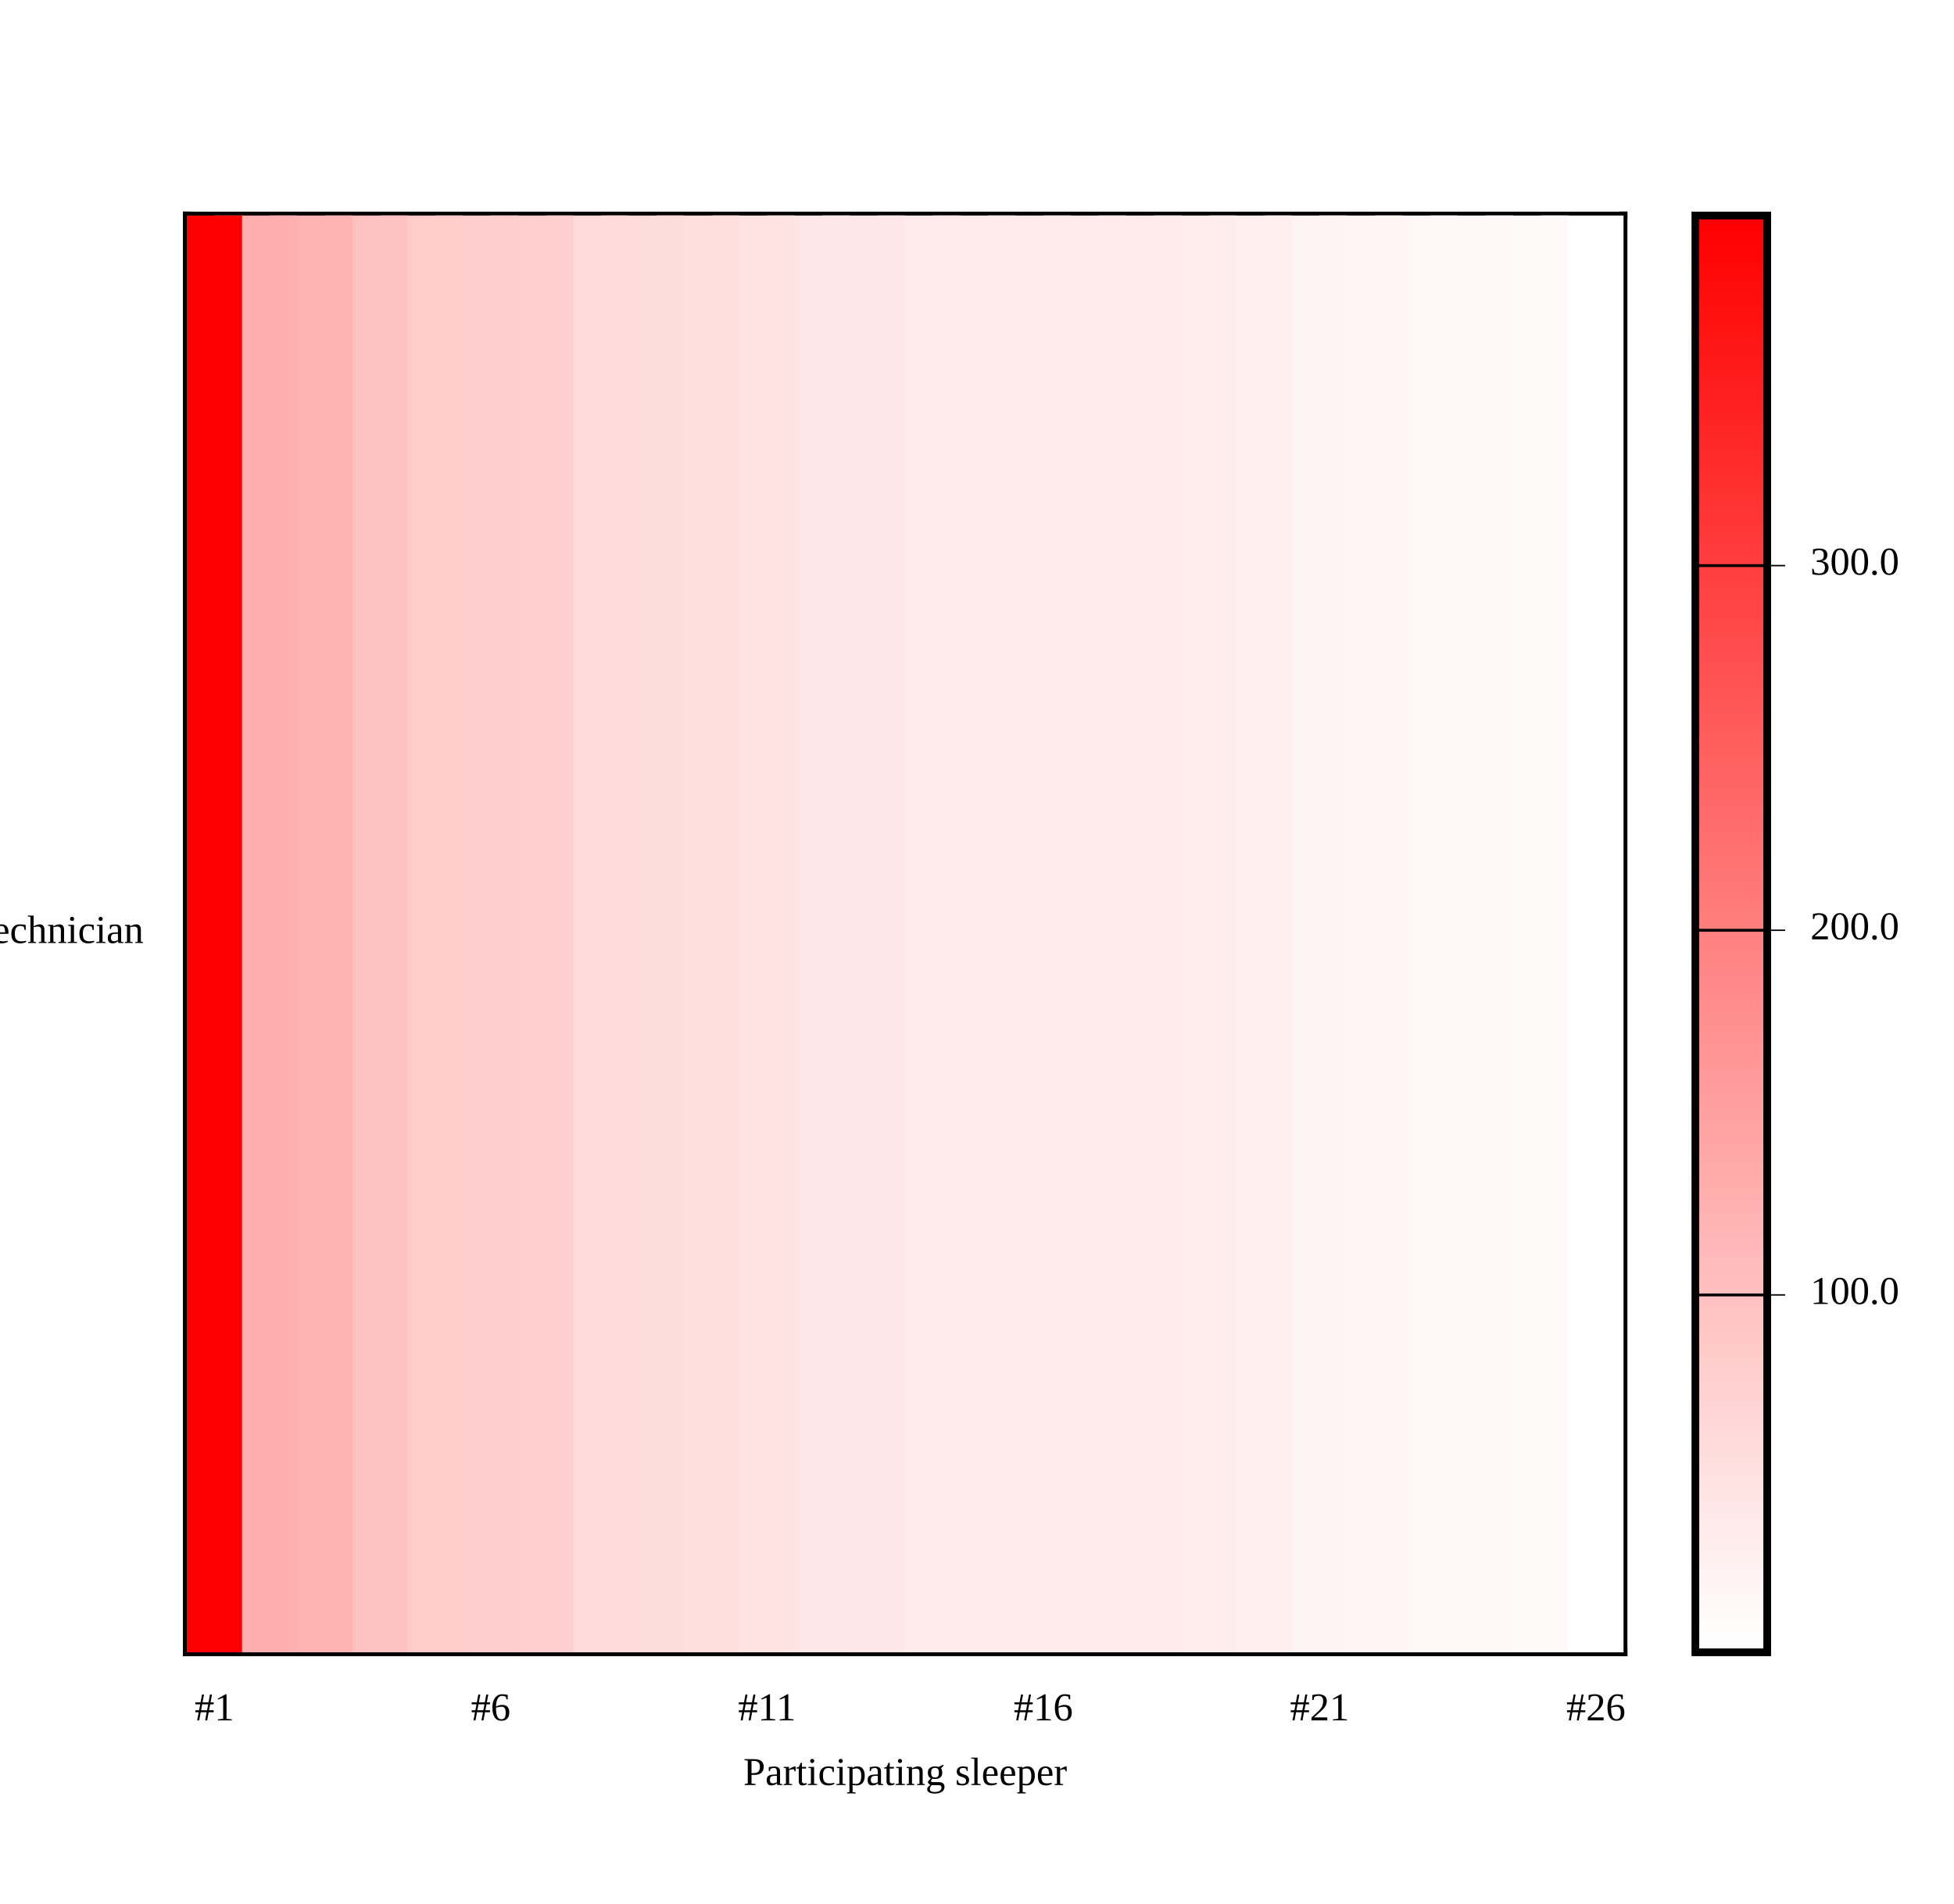
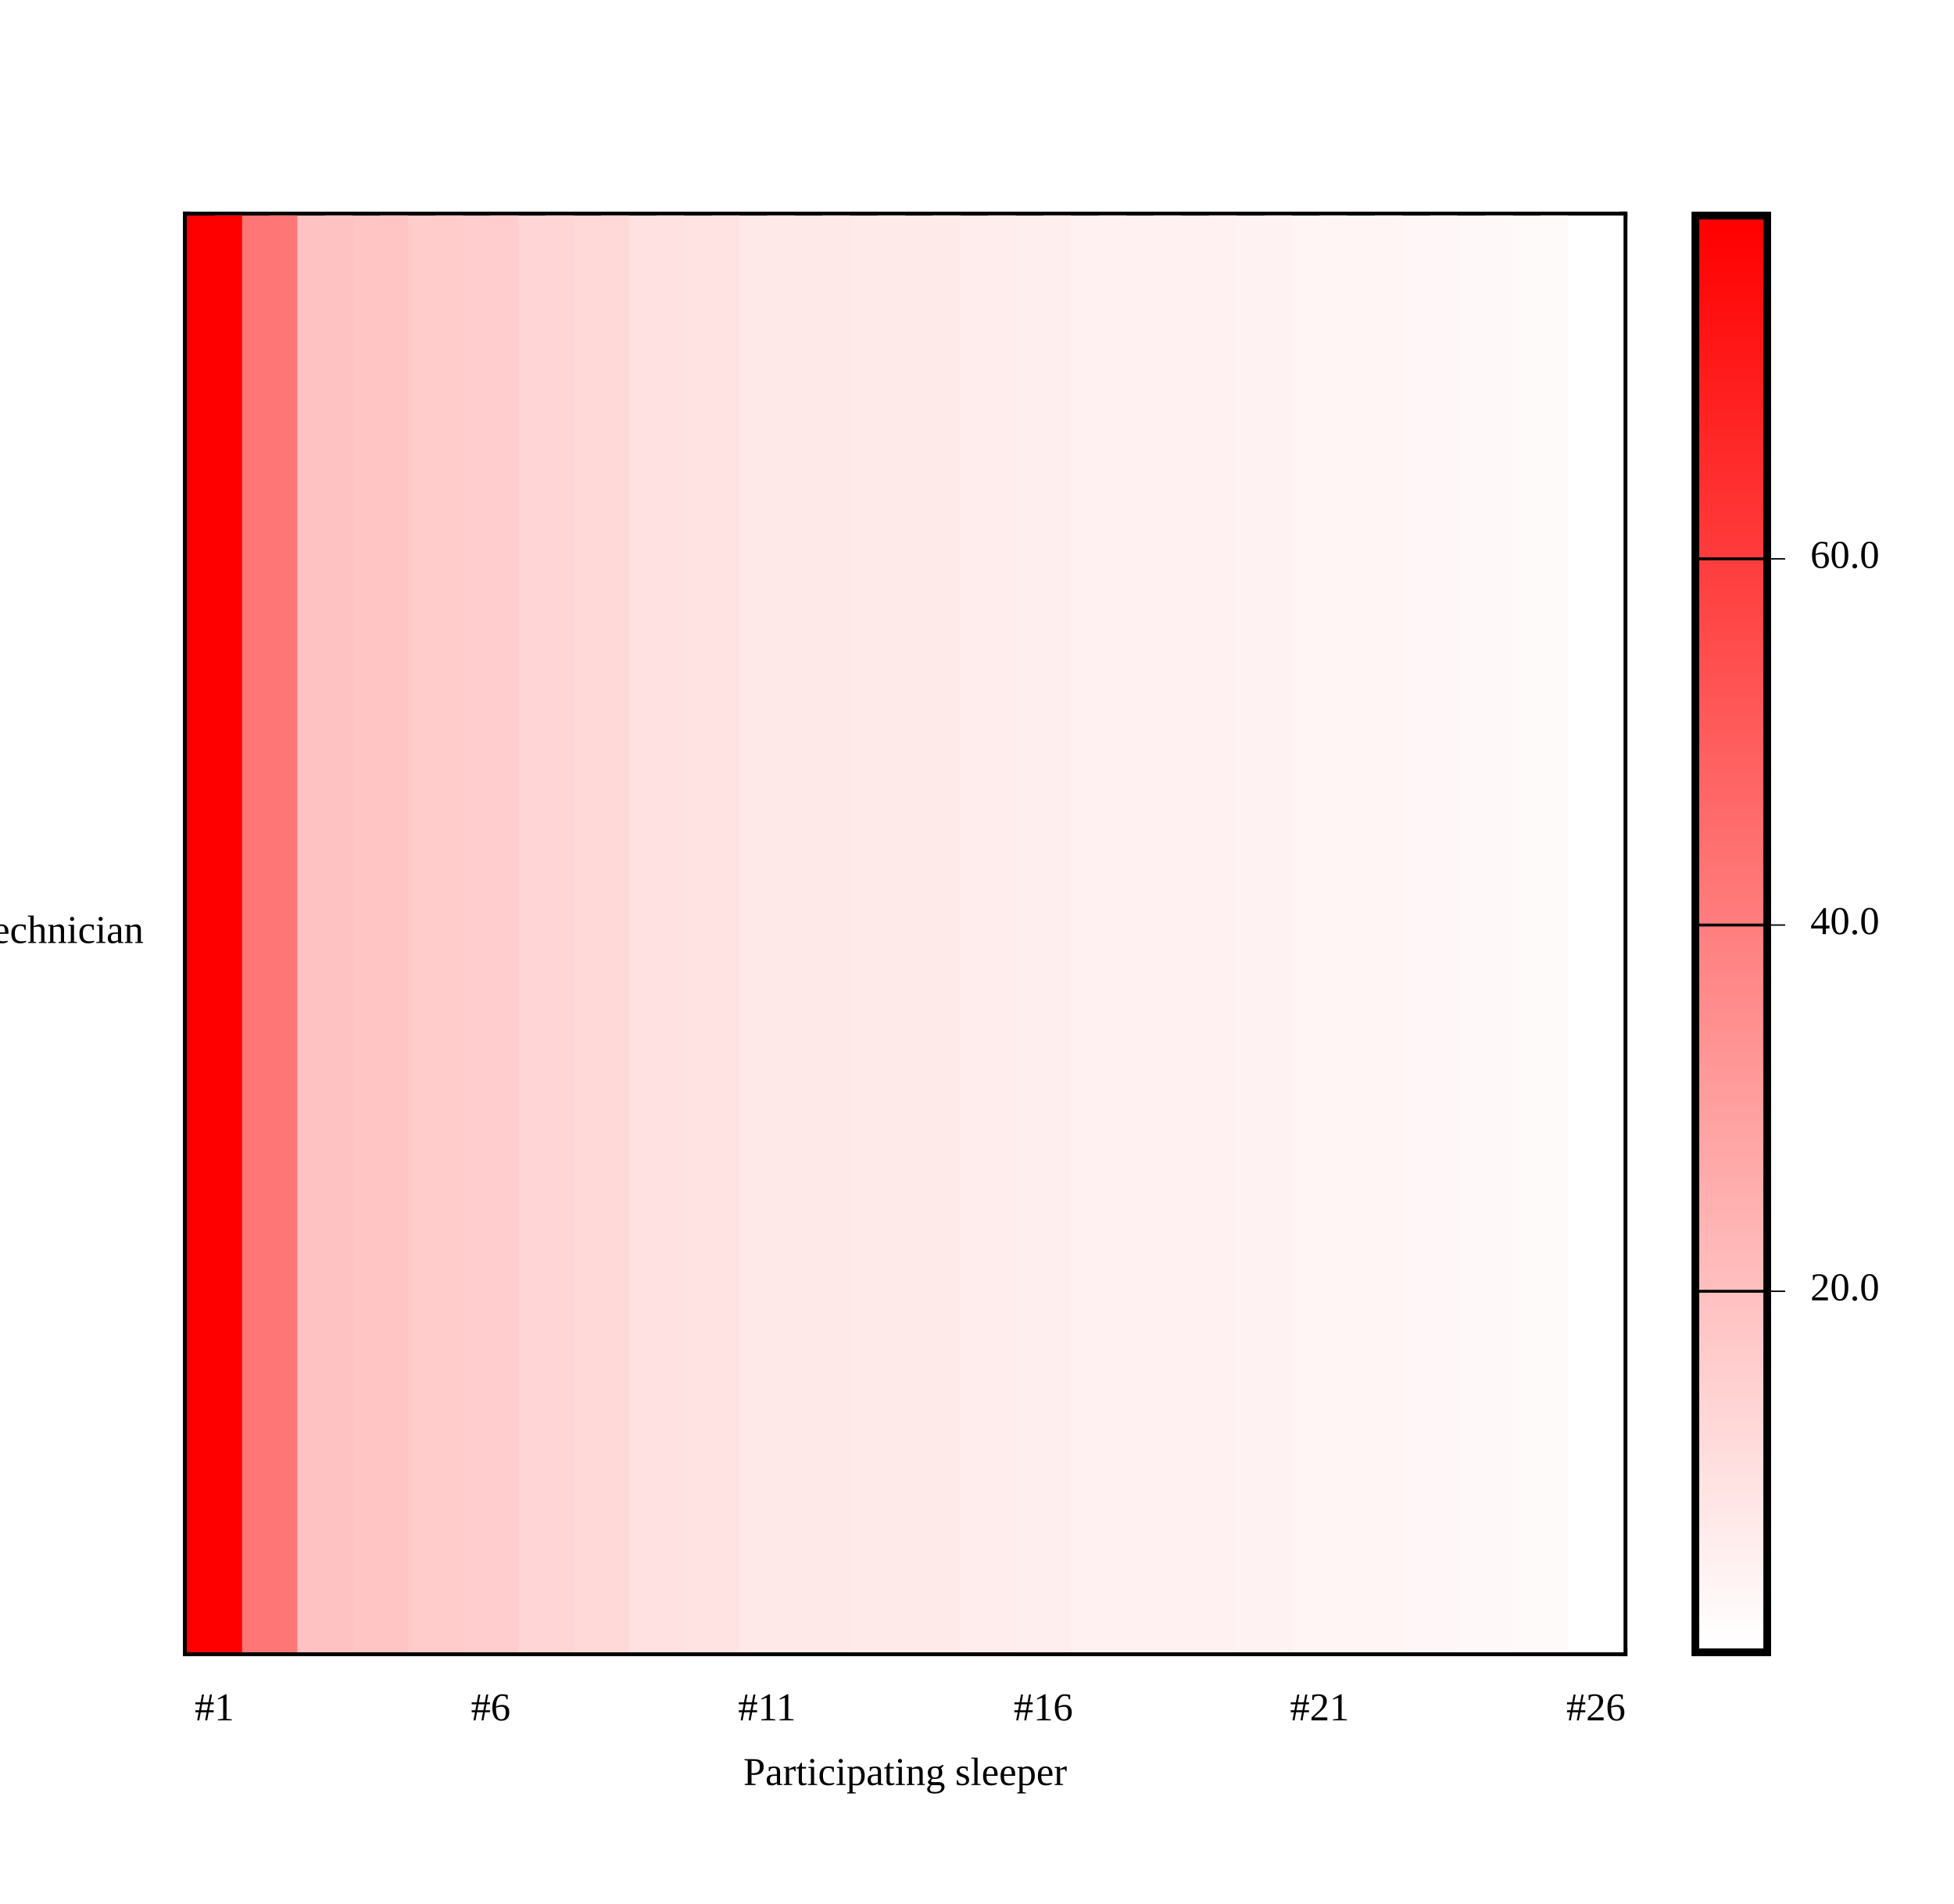
<svg xmlns="http://www.w3.org/2000/svg" height="530" stroke-opacity="1" viewBox="0.0 0.0 544.0 530.0" font-size="1" width="544" stroke="rgb(0,0,0)" version="1.1">
  <defs />
  <g stroke-linejoin="miter" stroke-opacity="1.0" fill-opacity="0.0" stroke="rgb(0,0,0)" stroke-width="0.8" fill="rgb(0,0,0)" stroke-linecap="butt" stroke-miterlimit="10.0">
    <path d="M 52,460 h 400 M 52,380 h 400 M 52,300 h 400 M 52,220 h 400 M 52,140 h 400 M 52,60 h 400 " />
  </g>
  <g stroke-linejoin="miter" stroke-opacity="1.0" fill-opacity="0.0" stroke="rgb(0,0,0)" stroke-width="2.148" fill="rgb(0,0,0)" stroke-linecap="square" stroke-miterlimit="10.0">
    <path d="M 52,460 v -400 M 452,460 v -400 " />
  </g>
  <g stroke-linejoin="miter" stroke-opacity="1.0" fill-opacity="1.0" font-size="11.0px" stroke="rgb(0,0,0)" stroke-width="2.148" fill="rgb(0,0,0)" stroke-linecap="butt" stroke-miterlimit="10.0">
    <text dominant-baseline="middle" transform="matrix(1,0,0,1,40,260)" stroke="none" text-anchor="end">technician</text>
  </g>
  <g stroke-linejoin="miter" stroke-opacity="1.0" fill-opacity="0.0" stroke="rgb(0,0,0)" stroke-width="0.8" fill="rgb(0,0,0)" stroke-linecap="butt" stroke-miterlimit="10.0">
    <path d="M 52,460 v -400 M 128.923,460 v -400 M 205.846,460 v -400 M 282.769,460 v -400 M 359.692,460 v -400 M 436.615,460 v -400 " />
  </g>
  <g stroke-linejoin="miter" stroke-opacity="1.0" fill-opacity="0.0" stroke="rgb(0,0,0)" stroke-width="2.148" fill="rgb(0,0,0)" stroke-linecap="square" stroke-miterlimit="10.0">
    <path d="M 52,460 h 400 M 52,60 h 400 " />
  </g>
  <g stroke-linejoin="miter" stroke-opacity="1.0" fill-opacity="1.0" font-size="11.0px" stroke="rgb(0,0,0)" stroke-width="2.148" fill="rgb(0,0,0)" stroke-linecap="butt" stroke-miterlimit="10.0">
    <text dominant-baseline="text-before-edge" transform="matrix(1,0,0,1,252,490)" stroke="none" text-anchor="middle">Participating sleeper</text>
  </g>
  <g stroke-linejoin="miter" stroke-opacity="1.0" fill-opacity="1.0" font-size="11.0px" stroke="rgb(0,0,0)" stroke-width="2.148" fill="rgb(0,0,0)" stroke-linecap="butt" stroke-miterlimit="10.0">
    <text dominant-baseline="text-before-edge" transform="matrix(1,0,0,1,444.3077,472)" stroke="none" text-anchor="middle">#26</text>
  </g>
  <g stroke-linejoin="miter" stroke-opacity="1.0" fill-opacity="1.0" font-size="11.0px" stroke="rgb(0,0,0)" stroke-width="2.148" fill="rgb(0,0,0)" stroke-linecap="butt" stroke-miterlimit="10.0">
    <text dominant-baseline="text-before-edge" transform="matrix(1,0,0,1,367.3846,472)" stroke="none" text-anchor="middle">#21</text>
  </g>
  <g stroke-linejoin="miter" stroke-opacity="1.0" fill-opacity="1.0" font-size="11.0px" stroke="rgb(0,0,0)" stroke-width="2.148" fill="rgb(0,0,0)" stroke-linecap="butt" stroke-miterlimit="10.0">
    <text dominant-baseline="text-before-edge" transform="matrix(1,0,0,1,290.4615,472)" stroke="none" text-anchor="middle">#16</text>
  </g>
  <g stroke-linejoin="miter" stroke-opacity="1.0" fill-opacity="1.0" font-size="11.0px" stroke="rgb(0,0,0)" stroke-width="2.148" fill="rgb(0,0,0)" stroke-linecap="butt" stroke-miterlimit="10.0">
    <text dominant-baseline="text-before-edge" transform="matrix(1,0,0,1,213.5385,472)" stroke="none" text-anchor="middle">#11</text>
  </g>
  <g stroke-linejoin="miter" stroke-opacity="1.0" fill-opacity="1.0" font-size="11.0px" stroke="rgb(0,0,0)" stroke-width="2.148" fill="rgb(0,0,0)" stroke-linecap="butt" stroke-miterlimit="10.0">
    <text dominant-baseline="text-before-edge" transform="matrix(1,0,0,1,136.6154,472)" stroke="none" text-anchor="middle">#6</text>
  </g>
  <g stroke-linejoin="miter" stroke-opacity="1.0" fill-opacity="1.0" font-size="11.0px" stroke="rgb(0,0,0)" stroke-width="2.148" fill="rgb(0,0,0)" stroke-linecap="butt" stroke-miterlimit="10.0">
    <text dominant-baseline="text-before-edge" transform="matrix(1,0,0,1,59.6923,472)" stroke="none" text-anchor="middle">#1</text>
  </g>
  <g stroke-linejoin="miter" stroke-opacity="1.0" fill-opacity="1.0" stroke="rgb(0,0,0)" stroke-width="0.0" fill="rgb(255,255,255)" stroke-linecap="butt" stroke-miterlimit="10.0">
    <defs>
      <clipPath id="martamyClip1">
        <path d="M 452,460 l -0,-400 h -400 l -0,400 Z" />
      </clipPath>
    </defs>
    <g clip-path="url(#martamyClip1)">
      <path d="M 452,460 l -0,-400 h -23.077 l -0,400 Z" />
    </g>
  </g>
  <g stroke-linejoin="miter" stroke-opacity="1.0" fill-opacity="1.0" stroke="rgb(0,0,0)" stroke-width="0.0" fill="rgb(255,250,250)" stroke-linecap="butt" stroke-miterlimit="10.0">
    <defs>
      <clipPath id="martamyClip2">
        <path d="M 452,460 l -0,-400 h -400 l -0,400 Z" />
      </clipPath>
    </defs>
    <g clip-path="url(#martamyClip2)">
      <path d="M 436.615,460 l -0,-400 h -23.077 l -0,400 Z" />
    </g>
  </g>
-   <g stroke-linejoin="miter" stroke-opacity="1.0" fill-opacity="1.0" stroke="rgb(0,0,0)" stroke-width="0.0" fill="rgb(255,247,247)" stroke-linecap="butt" stroke-miterlimit="10.0">
+   <g stroke-linejoin="miter" stroke-opacity="1.0" fill-opacity="1.0" stroke="rgb(0,0,0)" stroke-width="0.0" fill="rgb(255,248,248)" stroke-linecap="butt" stroke-miterlimit="10.0">
    <defs>
      <clipPath id="martamyClip3">
        <path d="M 452,460 l -0,-400 h -400 l -0,400 Z" />
      </clipPath>
    </defs>
    <g clip-path="url(#martamyClip3)">
      <path d="M 421.231,460 l -0,-400 h -23.077 l -0,400 Z" />
    </g>
  </g>
  <g stroke-linejoin="miter" stroke-opacity="1.0" fill-opacity="1.0" stroke="rgb(0,0,0)" stroke-width="0.0" fill="rgb(255,247,247)" stroke-linecap="butt" stroke-miterlimit="10.0">
    <defs>
      <clipPath id="martamyClip4">
        <path d="M 452,460 l -0,-400 h -400 l -0,400 Z" />
      </clipPath>
    </defs>
    <g clip-path="url(#martamyClip4)">
      <path d="M 405.846,460 l -0,-400 h -23.077 l -0,400 Z" />
    </g>
  </g>
  <g stroke-linejoin="miter" stroke-opacity="1.0" fill-opacity="1.0" stroke="rgb(0,0,0)" stroke-width="0.0" fill="rgb(255,245,245)" stroke-linecap="butt" stroke-miterlimit="10.0">
    <defs>
      <clipPath id="martamyClip5">
        <path d="M 452,460 l -0,-400 h -400 l -0,400 Z" />
      </clipPath>
    </defs>
    <g clip-path="url(#martamyClip5)">
      <path d="M 390.462,460 l -0,-400 h -23.077 l -0,400 Z" />
    </g>
  </g>
-   <g stroke-linejoin="miter" stroke-opacity="1.0" fill-opacity="1.0" stroke="rgb(0,0,0)" stroke-width="0.0" fill="rgb(255,244,244)" stroke-linecap="butt" stroke-miterlimit="10.0">
+   <g stroke-linejoin="miter" stroke-opacity="1.0" fill-opacity="1.0" stroke="rgb(0,0,0)" stroke-width="0.0" fill="rgb(255,245,245)" stroke-linecap="butt" stroke-miterlimit="10.0">
    <defs>
      <clipPath id="martamyClip6">
        <path d="M 452,460 l -0,-400 h -400 l -0,400 Z" />
      </clipPath>
    </defs>
    <g clip-path="url(#martamyClip6)">
      <path d="M 375.077,460 l -0,-400 h -23.077 l -0,400 Z" />
    </g>
  </g>
-   <g stroke-linejoin="miter" stroke-opacity="1.0" fill-opacity="1.0" stroke="rgb(0,0,0)" stroke-width="0.0" fill="rgb(255,239,239)" stroke-linecap="butt" stroke-miterlimit="10.0">
+   <g stroke-linejoin="miter" stroke-opacity="1.0" fill-opacity="1.0" stroke="rgb(0,0,0)" stroke-width="0.0" fill="rgb(255,242,242)" stroke-linecap="butt" stroke-miterlimit="10.0">
    <defs>
      <clipPath id="martamyClip7">
        <path d="M 452,460 l -0,-400 h -400 l -0,400 Z" />
      </clipPath>
    </defs>
    <g clip-path="url(#martamyClip7)">
      <path d="M 359.692,460 l -0,-400 h -23.077 l -0,400 Z" />
    </g>
  </g>
-   <g stroke-linejoin="miter" stroke-opacity="1.0" fill-opacity="1.0" stroke="rgb(0,0,0)" stroke-width="0.0" fill="rgb(255,237,237)" stroke-linecap="butt" stroke-miterlimit="10.0">
+   <g stroke-linejoin="miter" stroke-opacity="1.0" fill-opacity="1.0" stroke="rgb(0,0,0)" stroke-width="0.0" fill="rgb(255,241,241)" stroke-linecap="butt" stroke-miterlimit="10.0">
    <defs>
      <clipPath id="martamyClip8">
        <path d="M 452,460 l -0,-400 h -400 l -0,400 Z" />
      </clipPath>
    </defs>
    <g clip-path="url(#martamyClip8)">
      <path d="M 344.308,460 l -0,-400 h -23.077 l -0,400 Z" />
    </g>
  </g>
-   <g stroke-linejoin="miter" stroke-opacity="1.0" fill-opacity="1.0" stroke="rgb(0,0,0)" stroke-width="0.0" fill="rgb(255,235,235)" stroke-linecap="butt" stroke-miterlimit="10.0">
+   <g stroke-linejoin="miter" stroke-opacity="1.0" fill-opacity="1.0" stroke="rgb(0,0,0)" stroke-width="0.0" fill="rgb(255,241,241)" stroke-linecap="butt" stroke-miterlimit="10.0">
    <defs>
      <clipPath id="martamyClip9">
        <path d="M 452,460 l -0,-400 h -400 l -0,400 Z" />
      </clipPath>
    </defs>
    <g clip-path="url(#martamyClip9)">
      <path d="M 328.923,460 l -0,-400 h -23.077 l -0,400 Z" />
    </g>
  </g>
-   <g stroke-linejoin="miter" stroke-opacity="1.0" fill-opacity="1.0" stroke="rgb(0,0,0)" stroke-width="0.0" fill="rgb(255,235,235)" stroke-linecap="butt" stroke-miterlimit="10.0">
+   <g stroke-linejoin="miter" stroke-opacity="1.0" fill-opacity="1.0" stroke="rgb(0,0,0)" stroke-width="0.0" fill="rgb(255,241,241)" stroke-linecap="butt" stroke-miterlimit="10.0">
    <defs>
      <clipPath id="martamyClip10">
        <path d="M 452,460 l -0,-400 h -400 l -0,400 Z" />
      </clipPath>
    </defs>
    <g clip-path="url(#martamyClip10)">
      <path d="M 313.538,460 l -0,-400 h -23.077 l -0,400 Z" />
    </g>
  </g>
-   <g stroke-linejoin="miter" stroke-opacity="1.0" fill-opacity="1.0" stroke="rgb(0,0,0)" stroke-width="0.0" fill="rgb(255,234,234)" stroke-linecap="butt" stroke-miterlimit="10.0">
+   <g stroke-linejoin="miter" stroke-opacity="1.0" fill-opacity="1.0" stroke="rgb(0,0,0)" stroke-width="0.0" fill="rgb(255,238,238)" stroke-linecap="butt" stroke-miterlimit="10.0">
    <defs>
      <clipPath id="martamyClip11">
        <path d="M 452,460 l -0,-400 h -400 l -0,400 Z" />
      </clipPath>
    </defs>
    <g clip-path="url(#martamyClip11)">
      <path d="M 298.154,460 l -0,-400 h -23.077 l -0,400 Z" />
    </g>
  </g>
-   <g stroke-linejoin="miter" stroke-opacity="1.0" fill-opacity="1.0" stroke="rgb(0,0,0)" stroke-width="0.0" fill="rgb(255,234,234)" stroke-linecap="butt" stroke-miterlimit="10.0">
+   <g stroke-linejoin="miter" stroke-opacity="1.0" fill-opacity="1.0" stroke="rgb(0,0,0)" stroke-width="0.0" fill="rgb(255,237,237)" stroke-linecap="butt" stroke-miterlimit="10.0">
    <defs>
      <clipPath id="martamyClip12">
        <path d="M 452,460 l -0,-400 h -400 l -0,400 Z" />
      </clipPath>
    </defs>
    <g clip-path="url(#martamyClip12)">
      <path d="M 282.769,460 l -0,-400 h -23.077 l -0,400 Z" />
    </g>
  </g>
-   <g stroke-linejoin="miter" stroke-opacity="1.0" fill-opacity="1.0" stroke="rgb(0,0,0)" stroke-width="0.0" fill="rgb(255,233,233)" stroke-linecap="butt" stroke-miterlimit="10.0">
+   <g stroke-linejoin="miter" stroke-opacity="1.0" fill-opacity="1.0" stroke="rgb(0,0,0)" stroke-width="0.0" fill="rgb(255,234,234)" stroke-linecap="butt" stroke-miterlimit="10.0">
    <defs>
      <clipPath id="martamyClip13">
        <path d="M 452,460 l -0,-400 h -400 l -0,400 Z" />
      </clipPath>
    </defs>
    <g clip-path="url(#martamyClip13)">
      <path d="M 267.385,460 l -0,-400 h -23.077 l -0,400 Z" />
    </g>
  </g>
-   <g stroke-linejoin="miter" stroke-opacity="1.0" fill-opacity="1.0" stroke="rgb(0,0,0)" stroke-width="0.0" fill="rgb(255,231,231)" stroke-linecap="butt" stroke-miterlimit="10.0">
+   <g stroke-linejoin="miter" stroke-opacity="1.0" fill-opacity="1.0" stroke="rgb(0,0,0)" stroke-width="0.0" fill="rgb(255,234,234)" stroke-linecap="butt" stroke-miterlimit="10.0">
    <defs>
      <clipPath id="martamyClip14">
        <path d="M 452,460 l -0,-400 h -400 l -0,400 Z" />
      </clipPath>
    </defs>
    <g clip-path="url(#martamyClip14)">
      <path d="M 252,460 l -0,-400 h -23.077 l -0,400 Z" />
    </g>
  </g>
-   <g stroke-linejoin="miter" stroke-opacity="1.0" fill-opacity="1.0" stroke="rgb(0,0,0)" stroke-width="0.0" fill="rgb(255,230,230)" stroke-linecap="butt" stroke-miterlimit="10.0">
+   <g stroke-linejoin="miter" stroke-opacity="1.0" fill-opacity="1.0" stroke="rgb(0,0,0)" stroke-width="0.0" fill="rgb(255,232,232)" stroke-linecap="butt" stroke-miterlimit="10.0">
    <defs>
      <clipPath id="martamyClip15">
        <path d="M 452,460 l -0,-400 h -400 l -0,400 Z" />
      </clipPath>
    </defs>
    <g clip-path="url(#martamyClip15)">
      <path d="M 236.615,460 l -0,-400 h -23.077 l -0,400 Z" />
    </g>
  </g>
-   <g stroke-linejoin="miter" stroke-opacity="1.0" fill-opacity="1.0" stroke="rgb(0,0,0)" stroke-width="0.0" fill="rgb(255,226,226)" stroke-linecap="butt" stroke-miterlimit="10.0">
+   <g stroke-linejoin="miter" stroke-opacity="1.0" fill-opacity="1.0" stroke="rgb(0,0,0)" stroke-width="0.0" fill="rgb(255,232,232)" stroke-linecap="butt" stroke-miterlimit="10.0">
    <defs>
      <clipPath id="martamyClip16">
        <path d="M 452,460 l -0,-400 h -400 l -0,400 Z" />
      </clipPath>
    </defs>
    <g clip-path="url(#martamyClip16)">
      <path d="M 221.231,460 l -0,-400 h -23.077 l -0,400 Z" />
    </g>
  </g>
-   <g stroke-linejoin="miter" stroke-opacity="1.0" fill-opacity="1.0" stroke="rgb(0,0,0)" stroke-width="0.0" fill="rgb(255,222,222)" stroke-linecap="butt" stroke-miterlimit="10.0">
+   <g stroke-linejoin="miter" stroke-opacity="1.0" fill-opacity="1.0" stroke="rgb(0,0,0)" stroke-width="0.0" fill="rgb(255,227,227)" stroke-linecap="butt" stroke-miterlimit="10.0">
    <defs>
      <clipPath id="martamyClip17">
        <path d="M 452,460 l -0,-400 h -400 l -0,400 Z" />
      </clipPath>
    </defs>
    <g clip-path="url(#martamyClip17)">
      <path d="M 205.846,460 l -0,-400 h -23.077 l -0,400 Z" />
    </g>
  </g>
-   <g stroke-linejoin="miter" stroke-opacity="1.0" fill-opacity="1.0" stroke="rgb(0,0,0)" stroke-width="0.0" fill="rgb(255,220,220)" stroke-linecap="butt" stroke-miterlimit="10.0">
+   <g stroke-linejoin="miter" stroke-opacity="1.0" fill-opacity="1.0" stroke="rgb(0,0,0)" stroke-width="0.0" fill="rgb(255,225,225)" stroke-linecap="butt" stroke-miterlimit="10.0">
    <defs>
      <clipPath id="martamyClip18">
        <path d="M 452,460 l -0,-400 h -400 l -0,400 Z" />
      </clipPath>
    </defs>
    <g clip-path="url(#martamyClip18)">
      <path d="M 190.462,460 l -0,-400 h -23.077 l -0,400 Z" />
    </g>
  </g>
-   <g stroke-linejoin="miter" stroke-opacity="1.0" fill-opacity="1.0" stroke="rgb(0,0,0)" stroke-width="0.0" fill="rgb(255,219,219)" stroke-linecap="butt" stroke-miterlimit="10.0">
+   <g stroke-linejoin="miter" stroke-opacity="1.0" fill-opacity="1.0" stroke="rgb(0,0,0)" stroke-width="0.0" fill="rgb(255,216,216)" stroke-linecap="butt" stroke-miterlimit="10.0">
    <defs>
      <clipPath id="martamyClip19">
        <path d="M 452,460 l -0,-400 h -400 l -0,400 Z" />
      </clipPath>
    </defs>
    <g clip-path="url(#martamyClip19)">
      <path d="M 175.077,460 l -0,-400 h -23.077 l -0,400 Z" />
    </g>
  </g>
-   <g stroke-linejoin="miter" stroke-opacity="1.0" fill-opacity="1.0" stroke="rgb(0,0,0)" stroke-width="0.0" fill="rgb(255,207,207)" stroke-linecap="butt" stroke-miterlimit="10.0">
+   <g stroke-linejoin="miter" stroke-opacity="1.0" fill-opacity="1.0" stroke="rgb(0,0,0)" stroke-width="0.0" fill="rgb(255,213,213)" stroke-linecap="butt" stroke-miterlimit="10.0">
    <defs>
      <clipPath id="martamyClip20">
        <path d="M 452,460 l -0,-400 h -400 l -0,400 Z" />
      </clipPath>
    </defs>
    <g clip-path="url(#martamyClip20)">
      <path d="M 159.692,460 l -0,-400 h -23.077 l -0,400 Z" />
    </g>
  </g>
  <g stroke-linejoin="miter" stroke-opacity="1.0" fill-opacity="1.0" stroke="rgb(0,0,0)" stroke-width="0.0" fill="rgb(255,205,205)" stroke-linecap="butt" stroke-miterlimit="10.0">
    <defs>
      <clipPath id="martamyClip21">
        <path d="M 452,460 l -0,-400 h -400 l -0,400 Z" />
      </clipPath>
    </defs>
    <g clip-path="url(#martamyClip21)">
      <path d="M 144.308,460 l -0,-400 h -23.077 l -0,400 Z" />
    </g>
  </g>
  <g stroke-linejoin="miter" stroke-opacity="1.0" fill-opacity="1.0" stroke="rgb(0,0,0)" stroke-width="0.0" fill="rgb(255,203,203)" stroke-linecap="butt" stroke-miterlimit="10.0">
    <defs>
      <clipPath id="martamyClip22">
        <path d="M 452,460 l -0,-400 h -400 l -0,400 Z" />
      </clipPath>
    </defs>
    <g clip-path="url(#martamyClip22)">
      <path d="M 128.923,460 l -0,-400 h -23.077 l -0,400 Z" />
    </g>
  </g>
-   <g stroke-linejoin="miter" stroke-opacity="1.0" fill-opacity="1.0" stroke="rgb(0,0,0)" stroke-width="0.0" fill="rgb(255,194,194)" stroke-linecap="butt" stroke-miterlimit="10.0">
+   <g stroke-linejoin="miter" stroke-opacity="1.0" fill-opacity="1.0" stroke="rgb(0,0,0)" stroke-width="0.0" fill="rgb(255,196,196)" stroke-linecap="butt" stroke-miterlimit="10.0">
    <defs>
      <clipPath id="martamyClip23">
        <path d="M 452,460 l -0,-400 h -400 l -0,400 Z" />
      </clipPath>
    </defs>
    <g clip-path="url(#martamyClip23)">
      <path d="M 113.538,460 l -0,-400 h -23.077 l -0,400 Z" />
    </g>
  </g>
-   <g stroke-linejoin="miter" stroke-opacity="1.0" fill-opacity="1.0" stroke="rgb(0,0,0)" stroke-width="0.0" fill="rgb(255,180,180)" stroke-linecap="butt" stroke-miterlimit="10.0">
+   <g stroke-linejoin="miter" stroke-opacity="1.0" fill-opacity="1.0" stroke="rgb(0,0,0)" stroke-width="0.0" fill="rgb(255,194,194)" stroke-linecap="butt" stroke-miterlimit="10.0">
    <defs>
      <clipPath id="martamyClip24">
        <path d="M 452,460 l -0,-400 h -400 l -0,400 Z" />
      </clipPath>
    </defs>
    <g clip-path="url(#martamyClip24)">
      <path d="M 98.154,460 l -0,-400 h -23.077 l -0,400 Z" />
    </g>
  </g>
-   <g stroke-linejoin="miter" stroke-opacity="1.0" fill-opacity="1.0" stroke="rgb(0,0,0)" stroke-width="0.0" fill="rgb(255,175,175)" stroke-linecap="butt" stroke-miterlimit="10.0">
+   <g stroke-linejoin="miter" stroke-opacity="1.0" fill-opacity="1.0" stroke="rgb(0,0,0)" stroke-width="0.0" fill="rgb(255,118,118)" stroke-linecap="butt" stroke-miterlimit="10.0">
    <defs>
      <clipPath id="martamyClip25">
        <path d="M 452,460 l -0,-400 h -400 l -0,400 Z" />
      </clipPath>
    </defs>
    <g clip-path="url(#martamyClip25)">
      <path d="M 82.769,460 l -0,-400 h -23.077 l -0,400 Z" />
    </g>
  </g>
  <g stroke-linejoin="miter" stroke-opacity="1.0" fill-opacity="1.0" stroke="rgb(0,0,0)" stroke-width="0.0" fill="rgb(255,0,0)" stroke-linecap="butt" stroke-miterlimit="10.0">
    <defs>
      <clipPath id="martamyClip26">
        <path d="M 452,460 l -0,-400 h -400 l -0,400 Z" />
      </clipPath>
    </defs>
    <g clip-path="url(#martamyClip26)">
      <path d="M 67.385,460 l -0,-400 h -15.385 l -0,400 Z" />
    </g>
  </g>
  <g stroke-linejoin="miter" stroke-opacity="1.0" fill-opacity="1.0" font-size="11.0px" stroke="rgb(0,0,0)" stroke-width="2.148" fill="rgb(0,0,0)" stroke-linecap="butt" stroke-miterlimit="10.0">
-     <text dominant-baseline="middle" transform="matrix(1,0,0,1,504,157.4619)" stroke="none" text-anchor="start">300.0</text>
-   </g>
-   <g stroke-linejoin="miter" stroke-opacity="1.0" fill-opacity="1.0" font-size="11.0px" stroke="rgb(0,0,0)" stroke-width="2.148" fill="rgb(0,0,0)" stroke-linecap="butt" stroke-miterlimit="10.0">
-     <text dominant-baseline="middle" transform="matrix(1,0,0,1,504,258.9848)" stroke="none" text-anchor="start">200.0</text>
-   </g>
-   <g stroke-linejoin="miter" stroke-opacity="1.0" fill-opacity="1.0" font-size="11.0px" stroke="rgb(0,0,0)" stroke-width="2.148" fill="rgb(0,0,0)" stroke-linecap="butt" stroke-miterlimit="10.0">
-     <text dominant-baseline="middle" transform="matrix(1,0,0,1,504,360.5076)" stroke="none" text-anchor="start">100.0</text>
+     <text dominant-baseline="middle" transform="matrix(1,0,0,1,504,155.5808)" stroke="none" text-anchor="start">60.0</text>
+   </g>
+   <g stroke-linejoin="miter" stroke-opacity="1.0" fill-opacity="1.0" font-size="11.0px" stroke="rgb(0,0,0)" stroke-width="2.148" fill="rgb(0,0,0)" stroke-linecap="butt" stroke-miterlimit="10.0">
+     <text dominant-baseline="middle" transform="matrix(1,0,0,1,504,257.5336)" stroke="none" text-anchor="start">40.0</text>
+   </g>
+   <g stroke-linejoin="miter" stroke-opacity="1.0" fill-opacity="1.0" font-size="11.0px" stroke="rgb(0,0,0)" stroke-width="2.148" fill="rgb(0,0,0)" stroke-linecap="butt" stroke-miterlimit="10.0">
+     <text dominant-baseline="middle" transform="matrix(1,0,0,1,504,359.4865)" stroke="none" text-anchor="start">20.0</text>
  </g>
  <defs>
    <linearGradient x2="0.5" y1="0" gradientUnits="userSpaceOnUse" spreadMethod="pad" gradientTransform="matrix(-0,-400,-20,-0,482,260)" id="gradient82" y2="0" x1="-0.5">
      <stop stop-opacity="1" offset="0" stop-color="rgb(255,255,255)" />
      <stop stop-opacity="1" offset="1" stop-color="rgb(255,0,0)" />
    </linearGradient>
  </defs>
  <g stroke-linejoin="miter" stroke-opacity="1.0" fill-opacity="1" stroke="rgb(0,0,0)" stroke-width="0.0" fill="url(#gradient82)" stroke-linecap="butt" stroke-miterlimit="10.0">
    <path d="M 492,60 l -20,0 v 400 l 20,0 Z" />
  </g>
  <g stroke-linejoin="miter" stroke-opacity="1.0" fill-opacity="0.0" stroke="rgb(0,0,0)" stroke-width="0.8" fill="rgb(0,0,0)" stroke-linecap="butt" stroke-miterlimit="10.0">
-     <path d="M 492,360.508 h -20 M 492,258.985 h -20 M 492,157.462 h -20 " />
+     <path d="M 492,359.486 h -20 M 492,257.534 h -20 M 492,155.581 h -20 " />
  </g>
  <g stroke-linejoin="miter" stroke-opacity="1.0" fill-opacity="0.0" stroke="rgb(0,0,0)" stroke-width="0.4" fill="rgb(0,0,0)" stroke-linecap="butt" stroke-miterlimit="10.0">
-     <path d="M 497,157.462 h -10 " />
+     <path d="M 497,155.581 h -10 " />
  </g>
  <g stroke-linejoin="miter" stroke-opacity="1.0" fill-opacity="0.0" stroke="rgb(0,0,0)" stroke-width="0.4" fill="rgb(0,0,0)" stroke-linecap="butt" stroke-miterlimit="10.0">
-     <path d="M 497,258.985 h -10 " />
+     <path d="M 497,257.534 h -10 " />
  </g>
  <g stroke-linejoin="miter" stroke-opacity="1.0" fill-opacity="0.0" stroke="rgb(0,0,0)" stroke-width="0.4" fill="rgb(0,0,0)" stroke-linecap="butt" stroke-miterlimit="10.0">
-     <path d="M 497,360.508 h -10 " />
+     <path d="M 497,359.486 h -10 " />
  </g>
  <g stroke-linejoin="miter" stroke-opacity="1.0" fill-opacity="0.0" stroke="rgb(0,0,0)" stroke-width="2.148" fill="rgb(0,0,0)" stroke-linecap="butt" stroke-miterlimit="10.0">
    <path d="M 492,60 l -20,0 v 400 l 20,0 Z" />
  </g>
  <g stroke-linejoin="miter" stroke-opacity="1.0" fill-opacity="1.0" font-size="11.0px" stroke="rgb(0,0,0)" stroke-width="2.148" fill="rgb(0,0,0)" stroke-linecap="butt" stroke-miterlimit="10.0">
    <text dominant-baseline="text-after-edge" transform="matrix(1,0,0,1,252,40)" stroke="none" text-anchor="middle" />
  </g>
</svg>
